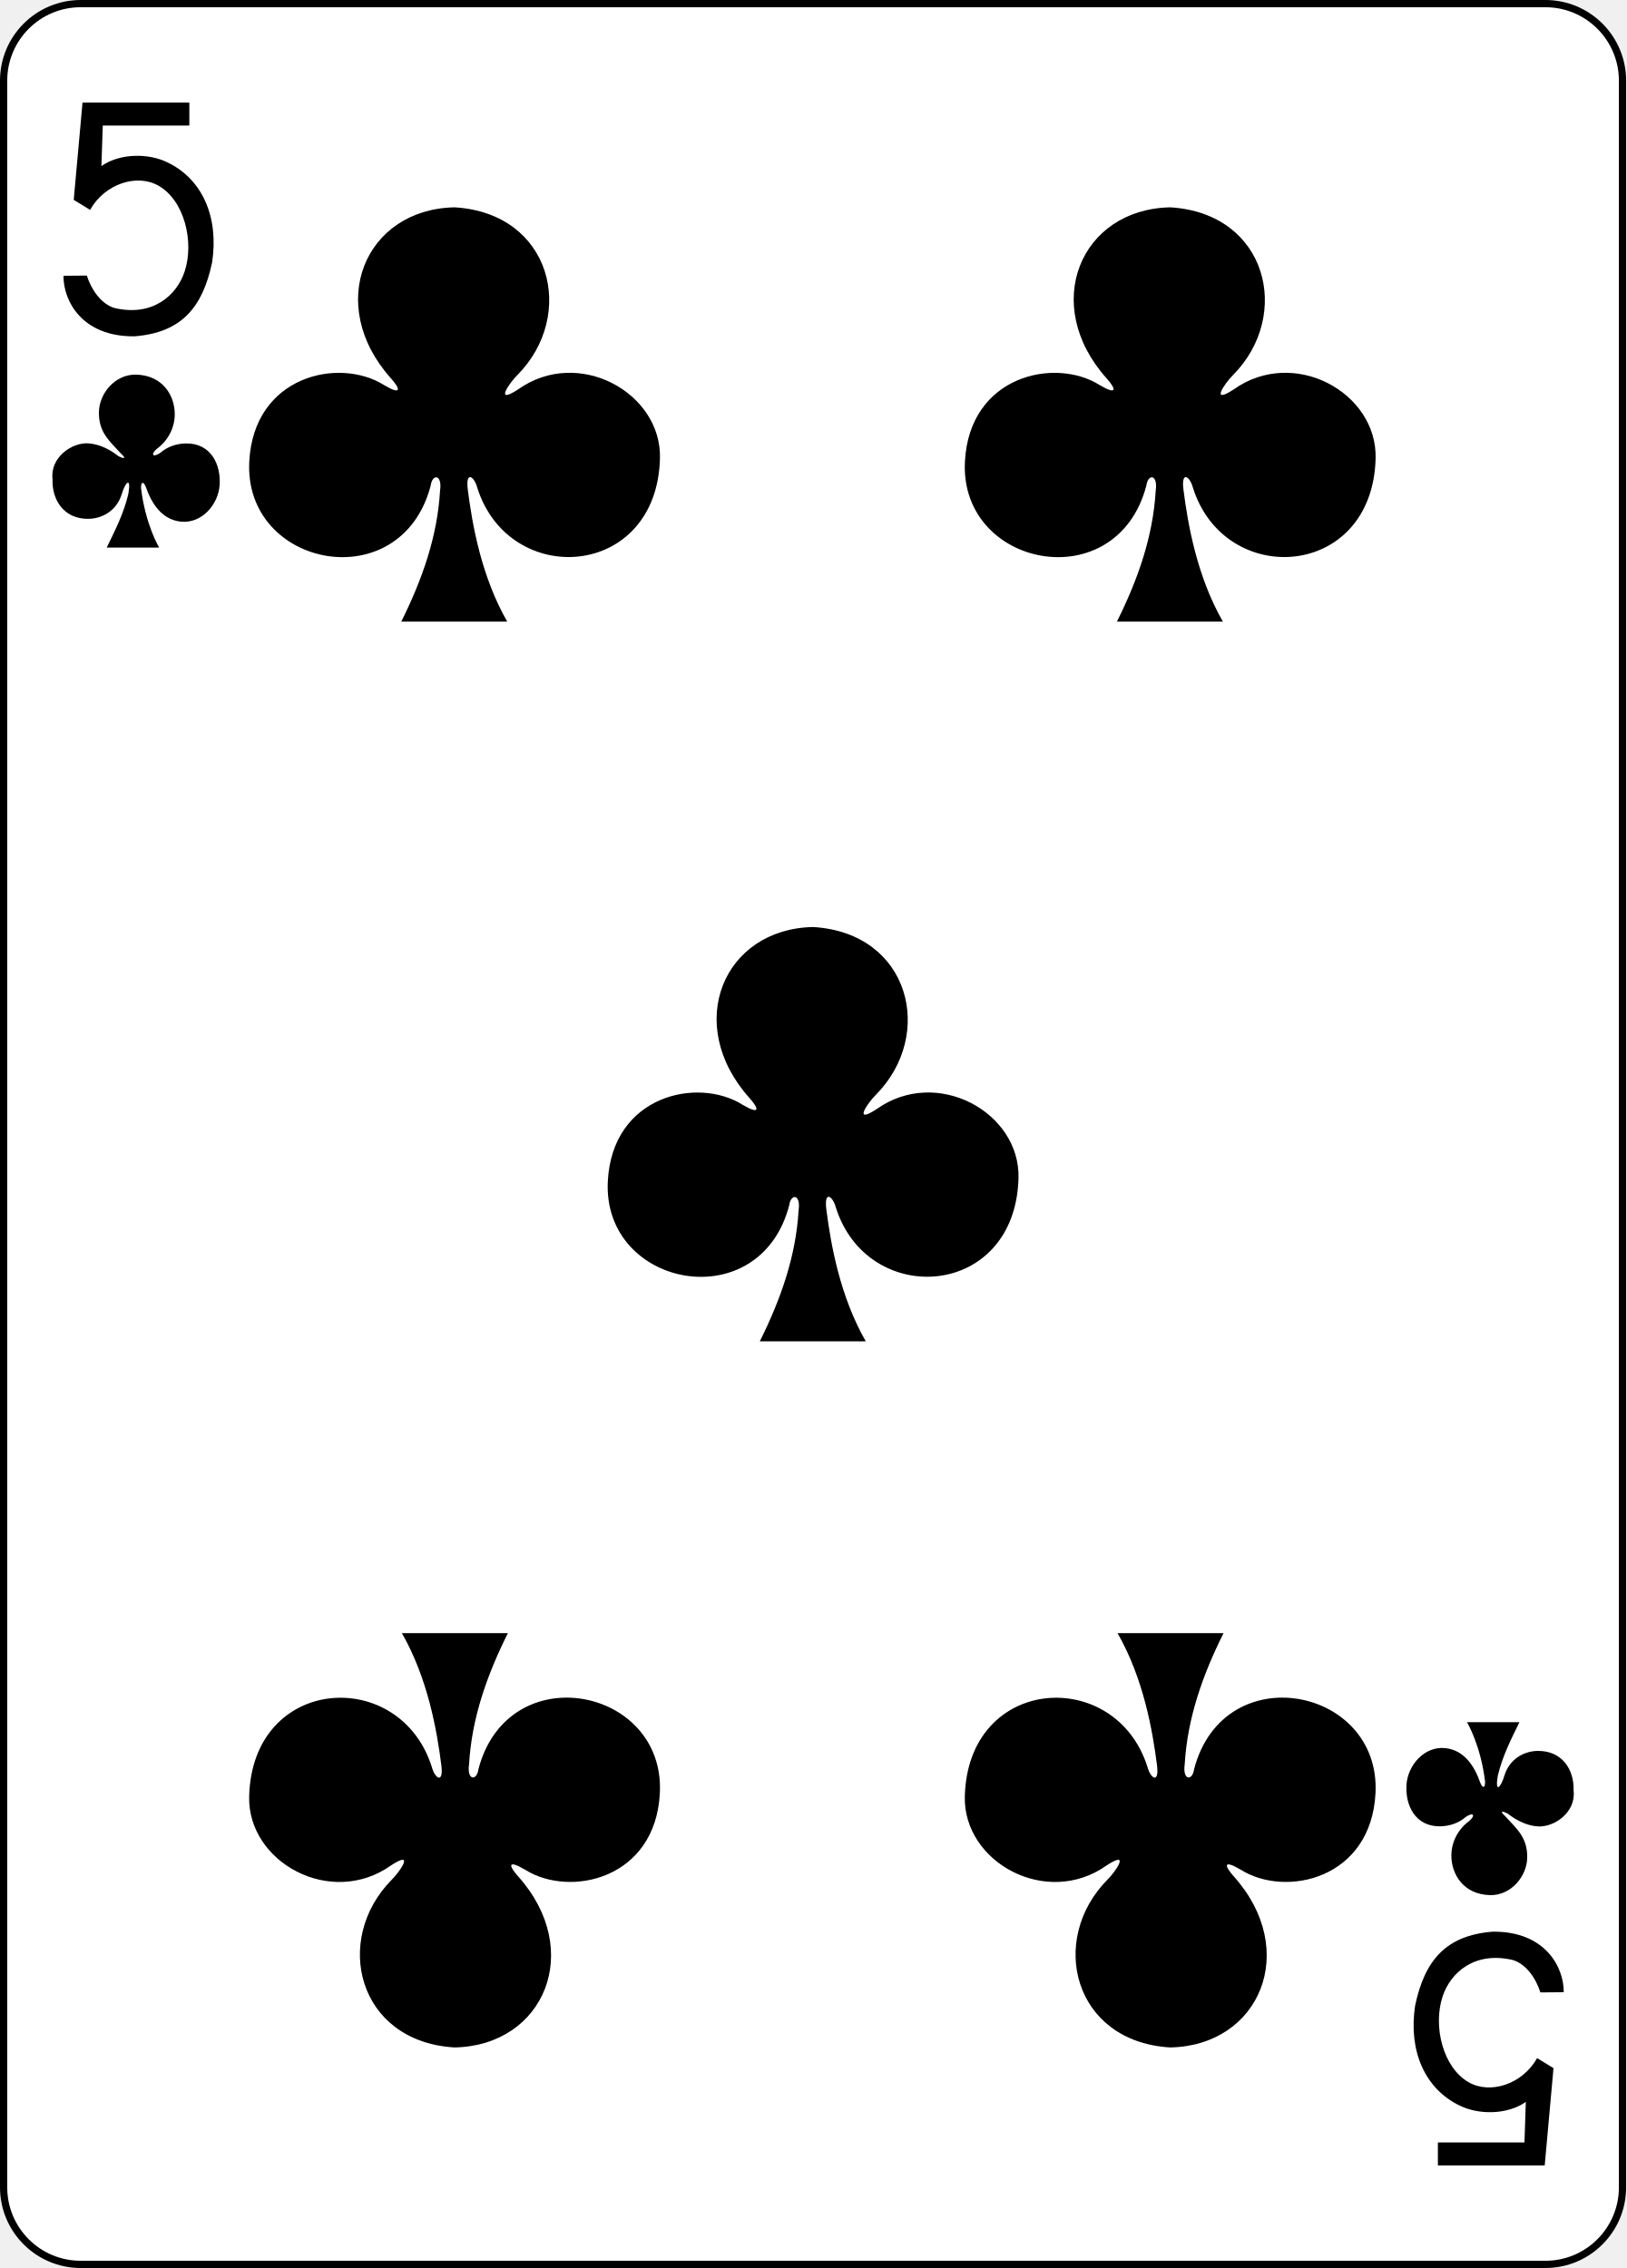
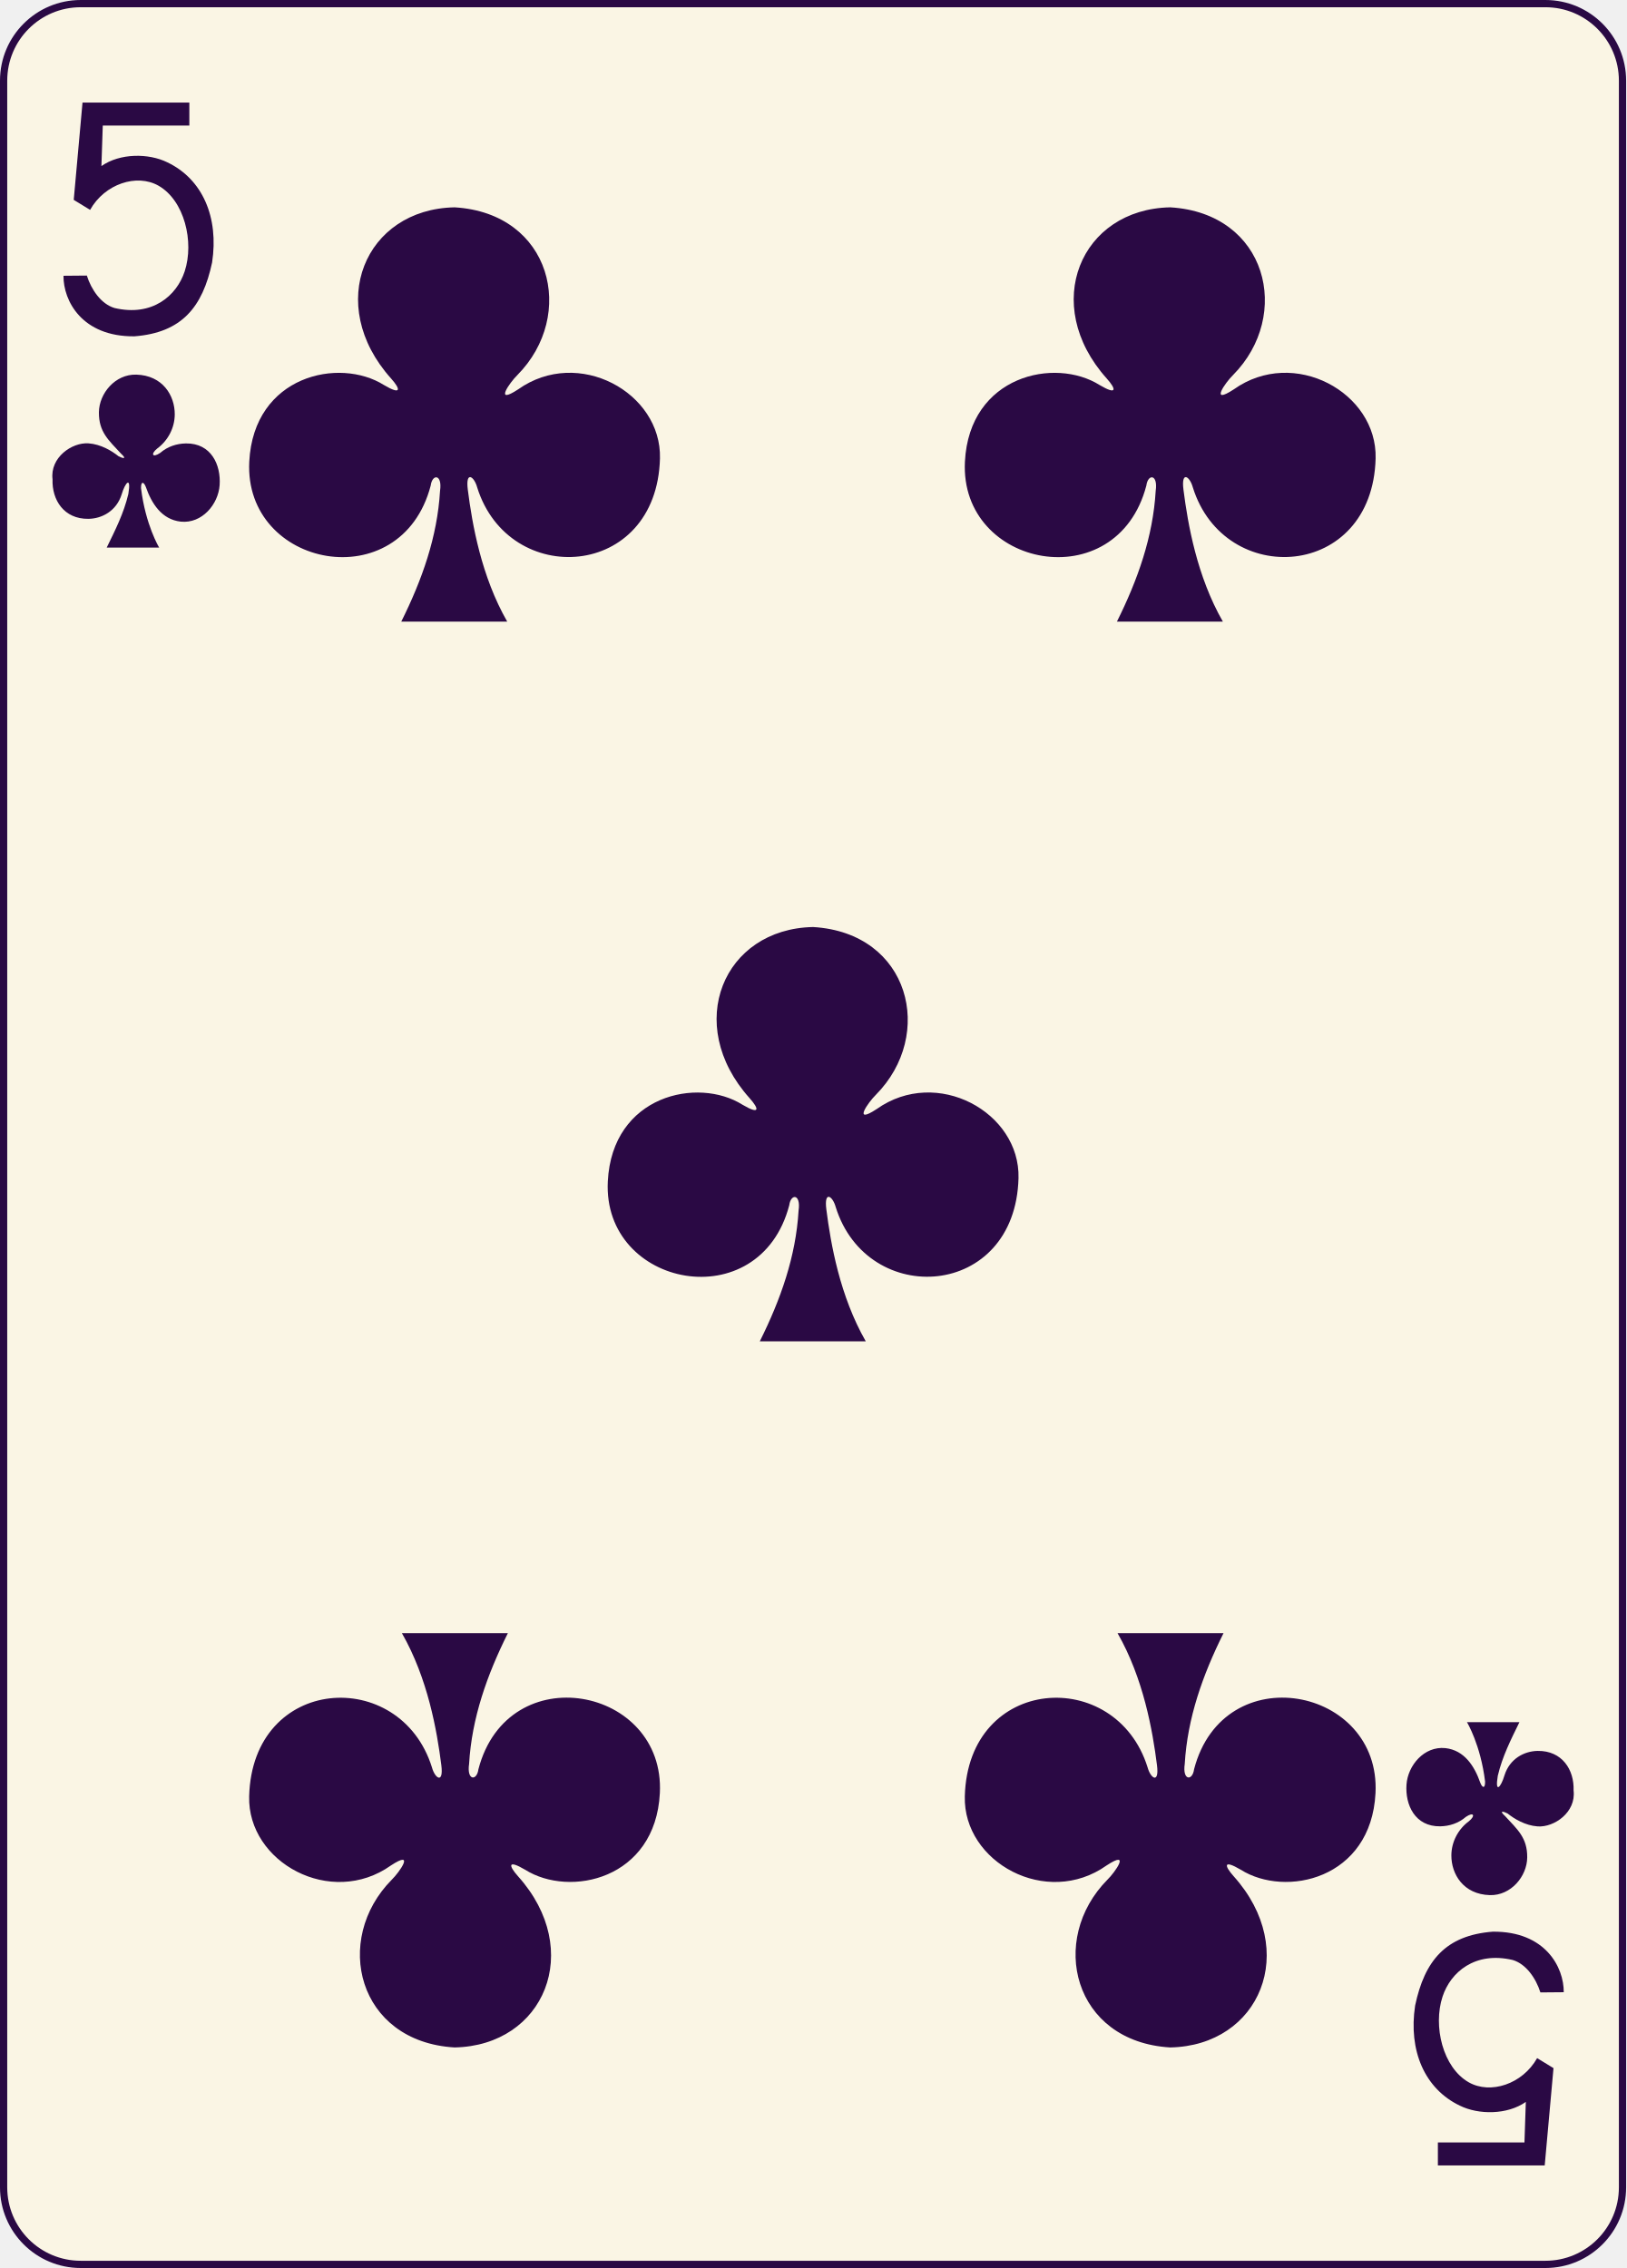
<svg xmlns="http://www.w3.org/2000/svg" width="224.225" height="312.808" id="svg4423" version="1.1">
  <defs id="defs4425" />
  <g id="layer1" transform="translate(-259.9347,-369.7772)">
    <g id="g6727" style="display:inline" transform="translate(-719.5523,936.4613)">
      <g style="display:inline" transform="translate(-887.6728,-844.3261)" id="g3749">
        <g id="g8378">
          <g transform="translate(-5059.956,3024.952)" style="display:inline" id="g8915-1">
-             <rect y="-2746.811" x="6927.614" height="311.811" width="223.228" id="rect6355-5" style="display:inline;fill:#ffffff;fill-opacity:1;stroke:#000000;stroke-width:0.997;stroke-miterlimit:4;stroke-dasharray:none;stroke-opacity:1" rx="10.63" ry="10.63" />
+             <rect y="-2746.811" x="6927.614" height="311.811" width="223.228" id="rect6355-5" style="display:inline;fill:#FAF5E4;fill-opacity:1;stroke:#2A0944;stroke-width:0.997;stroke-miterlimit:4;stroke-dasharray:none;stroke-opacity:1" rx="10.63" ry="10.63" />
            <g transform="matrix(0.3010621,0,0,0.3010621,5562.581,-1947.812)" id="g8601-2" />
          </g>
        </g>
        <g transform="translate(0.0761817,-4.359666e-5)" id="g6716">
-           <path style="display:inline;fill:#000000;fill-opacity:1" d="m 4561.226,-2529.25 10.696,-0.094 c 2.034,6.457 6.55,13.041 12.678,14.859 17.312,4.065 28.457,-5.605 32.128,-16.763 4.451,-13.531 -0.101,-32.536 -12.016,-39.287 -9.884,-5.599 -24.563,-0.877 -31.296,11.089 l -7.497,-4.583 4.024,-44.581 48.929,0 0,10.536 -39.652,0 -0.622,18.571 c 8.521,-5.986 21.65,-5.928 30.178,-1.727 16.159,7.702 23.663,25.22 20.518,45.873 -4.353,20.538 -13.942,32.175 -35.599,33.847 -24.064,0.208 -32.564,-16.336 -32.468,-27.739 z" id="path7106-7" transform="matrix(0.3010621,0,0,0.3010621,502.6251,1077.139)" />
-           <path id="path7122-6" d="m 5248.36,-1742.915 -10.696,0.094 c -2.034,-6.457 -6.55,-13.041 -12.678,-14.859 -17.312,-4.065 -28.457,5.605 -32.128,16.763 -4.451,13.531 0.101,32.536 12.016,39.287 9.884,5.599 24.563,0.877 31.296,-11.089 l 7.497,4.583 -4.024,44.582 -48.929,0 0,-10.536 39.652,0 0.622,-18.571 c -8.521,5.986 -21.65,5.928 -30.178,1.727 -16.159,-7.702 -23.663,-25.22 -20.518,-45.873 4.353,-20.538 13.942,-32.175 35.599,-33.847 24.064,-0.208 32.564,16.336 32.468,27.739 z" style="display:inline;fill:#000000;fill-opacity:1" transform="matrix(0.3010621,0,0,0.3010621,502.6251,1077.139)" />
-           <path style="display:inline;fill:#000000;fill-opacity:1" d="m 1971.851,462.642 c 2.879,-5.776 4.976,-11.701 5.348,-18.037 0.342,-2.332 -1.075,-2.371 -1.288,-0.729 -4.076,15.593 -25.763,11.37 -25.017,-3.297 0.605,-11.895 12.419,-14.454 18.582,-10.565 2.434,1.433 2.296,0.575 0.968,-0.912 -9.155,-10.211 -3.61,-23.362 8.761,-23.602 13.38,0.793 16.851,14.87 8.644,23.148 -1.021,0.995 -3.284,4.191 0.123,1.956 8.287,-5.888 19.787,0.443 19.553,9.521 -0.433,16.739 -20.839,17.987 -25.203,4.006 -0.42,-1.55 -1.629,-2.329 -1.295,0.304 0.605,4.767 1.857,11.953 5.437,18.206 z" id="path3245" />
-           <path id="path3247" d="m 2021.093,363.38 c 2.879,-5.776 4.976,-11.701 5.348,-18.037 0.342,-2.332 -1.075,-2.371 -1.288,-0.729 -4.076,15.593 -25.763,11.37 -25.017,-3.297 0.605,-11.895 12.419,-14.454 18.582,-10.565 2.434,1.433 2.296,0.575 0.968,-0.912 -9.155,-10.211 -3.61,-23.362 8.761,-23.602 13.38,0.793 16.851,14.87 8.644,23.148 -1.021,0.995 -3.284,4.191 0.123,1.956 8.287,-5.888 19.787,0.443 19.553,9.521 -0.433,16.739 -20.839,17.987 -25.203,4.006 -0.42,-1.55 -1.629,-2.329 -1.295,0.304 0.605,4.767 1.857,11.953 5.437,18.206 z" style="display:inline;fill:#000000;fill-opacity:1" />
-           <path style="display:inline;fill:#000000;fill-opacity:1" d="m 1922.412,363.38 c 2.879,-5.776 4.976,-11.701 5.348,-18.037 0.342,-2.332 -1.075,-2.371 -1.288,-0.729 -4.076,15.593 -25.763,11.37 -25.017,-3.297 0.605,-11.895 12.419,-14.454 18.582,-10.565 2.434,1.433 2.296,0.575 0.968,-0.912 -9.155,-10.211 -3.61,-23.362 8.761,-23.602 13.38,0.793 16.851,14.87 8.644,23.148 -1.021,0.995 -3.284,4.191 0.123,1.956 8.287,-5.888 19.787,0.443 19.553,9.521 -0.433,16.739 -20.839,17.987 -25.203,4.006 -0.42,-1.55 -1.629,-2.329 -1.295,0.304 0.605,4.767 1.857,11.953 5.437,18.206 z" id="path3249" />
-           <path id="path3397" d="m 2035.795,502.89 c -2.879,5.775 -4.976,11.701 -5.348,18.037 -0.342,2.332 1.075,2.371 1.288,0.729 4.076,-15.593 25.763,-11.37 25.017,3.296 -0.605,11.895 -12.419,14.454 -18.582,10.565 -2.434,-1.433 -2.296,-0.575 -0.968,0.912 9.155,10.211 3.61,23.362 -8.761,23.602 -13.38,-0.793 -16.851,-14.87 -8.644,-23.148 1.021,-0.995 3.284,-4.191 -0.123,-1.956 -8.287,5.888 -19.787,-0.443 -19.553,-9.521 0.433,-16.739 20.839,-17.987 25.203,-4.006 0.42,1.55 1.629,2.329 1.295,-0.304 -0.605,-4.767 -1.857,-11.953 -5.437,-18.206 z" style="display:inline;fill:#000000;fill-opacity:1" />
-           <path style="display:inline;fill:#000000;fill-opacity:1" d="m 1937.114,502.89 c -2.879,5.775 -4.976,11.701 -5.348,18.037 -0.342,2.332 1.075,2.371 1.288,0.729 4.076,-15.593 25.763,-11.37 25.017,3.296 -0.605,11.895 -12.419,14.454 -18.582,10.565 -2.434,-1.433 -2.296,-0.575 -0.968,0.912 9.155,10.211 3.61,23.362 -8.761,23.602 -13.38,-0.793 -16.851,-14.87 -8.644,-23.148 1.021,-0.995 3.284,-4.191 -0.123,-1.956 -8.287,5.888 -19.787,-0.443 -19.553,-9.521 0.433,-16.739 20.839,-17.987 25.203,-4.006 0.42,1.55 1.629,2.329 1.295,-0.304 -0.605,-4.767 -1.857,-11.953 -5.437,-18.206 z" id="path3399" />
-           <path style="display:inline;fill:#000000;fill-opacity:1" d="m 1881.798,353.165 c 1.192,-2.445 2.352,-4.721 2.984,-7.401 0.419,-2.528 -0.438,-1.589 -0.925,0.068 -0.721,2.297 -2.723,3.344 -4.58,3.369 -3.371,0.045 -5.053,-2.604 -4.948,-5.454 -0.368,-2.999 2.671,-5.12 4.962,-4.957 1.722,0.123 3.224,1.052 4.133,1.775 0.596,0.315 1.234,0.455 0.345,-0.358 -1.678,-1.833 -3.077,-2.964 -3.046,-5.711 0.029,-2.579 2.233,-5.268 5.155,-5.184 3.651,0.105 5.312,2.89 5.303,5.481 -0.01,1.888 -0.954,3.626 -2.411,4.703 -0.944,0.766 -0.679,1.34 0.398,0.615 1.035,-0.892 2.267,-1.283 3.545,-1.31 3.49,-0.055 4.855,2.961 4.655,5.764 -0.187,2.626 -2.423,5.328 -5.369,5.022 -2.631,-0.301 -4.013,-2.51 -4.805,-4.777 -0.262,-0.695 -0.676,-0.883 -0.664,0.153 0.608,5.057 2.492,8.204 2.505,8.202 z" id="path3460" />
-           <path style="display:inline;fill:#000000;fill-opacity:1" d="m 2076.595,515.168 c -1.192,2.445 -2.352,4.721 -2.984,7.401 -0.419,2.528 0.438,1.589 0.925,-0.068 0.721,-2.297 2.723,-3.344 4.58,-3.369 3.371,-0.045 5.053,2.604 4.948,5.454 0.368,2.999 -2.671,5.12 -4.962,4.957 -1.722,-0.123 -3.224,-1.052 -4.133,-1.775 -0.596,-0.315 -1.234,-0.455 -0.345,0.358 1.678,1.833 3.077,2.964 3.046,5.711 -0.029,2.579 -2.233,5.268 -5.155,5.184 -3.651,-0.105 -5.312,-2.89 -5.303,-5.481 0.01,-1.888 0.954,-3.626 2.411,-4.703 0.944,-0.766 0.679,-1.34 -0.398,-0.615 -1.035,0.892 -2.267,1.283 -3.545,1.31 -3.49,0.055 -4.855,-2.961 -4.655,-5.764 0.187,-2.626 2.423,-5.328 5.369,-5.022 2.631,0.301 4.013,2.51 4.805,4.777 0.262,0.695 0.676,0.883 0.664,-0.153 -0.608,-5.057 -2.492,-8.204 -2.505,-8.202 z" id="path3480" />
+           <path style="display:inline;fill:#2A0944;fill-opacity:1" d="m 4561.226,-2529.25 10.696,-0.094 c 2.034,6.457 6.55,13.041 12.678,14.859 17.312,4.065 28.457,-5.605 32.128,-16.763 4.451,-13.531 -0.101,-32.536 -12.016,-39.287 -9.884,-5.599 -24.563,-0.877 -31.296,11.089 l -7.497,-4.583 4.024,-44.581 48.929,0 0,10.536 -39.652,0 -0.622,18.571 c 8.521,-5.986 21.65,-5.928 30.178,-1.727 16.159,7.702 23.663,25.22 20.518,45.873 -4.353,20.538 -13.942,32.175 -35.599,33.847 -24.064,0.208 -32.564,-16.336 -32.468,-27.739 z" id="path7106-7" transform="matrix(0.3010621,0,0,0.3010621,502.6251,1077.139)" />
+           <path id="path7122-6" d="m 5248.36,-1742.915 -10.696,0.094 c -2.034,-6.457 -6.55,-13.041 -12.678,-14.859 -17.312,-4.065 -28.457,5.605 -32.128,16.763 -4.451,13.531 0.101,32.536 12.016,39.287 9.884,5.599 24.563,0.877 31.296,-11.089 l 7.497,4.583 -4.024,44.582 -48.929,0 0,-10.536 39.652,0 0.622,-18.571 c -8.521,5.986 -21.65,5.928 -30.178,1.727 -16.159,-7.702 -23.663,-25.22 -20.518,-45.873 4.353,-20.538 13.942,-32.175 35.599,-33.847 24.064,-0.208 32.564,16.336 32.468,27.739 z" style="display:inline;fill:#2A0944;fill-opacity:1" transform="matrix(0.3010621,0,0,0.3010621,502.6251,1077.139)" />
+           <path style="display:inline;fill:#2A0944;fill-opacity:1" d="m 1971.851,462.642 c 2.879,-5.776 4.976,-11.701 5.348,-18.037 0.342,-2.332 -1.075,-2.371 -1.288,-0.729 -4.076,15.593 -25.763,11.37 -25.017,-3.297 0.605,-11.895 12.419,-14.454 18.582,-10.565 2.434,1.433 2.296,0.575 0.968,-0.912 -9.155,-10.211 -3.61,-23.362 8.761,-23.602 13.38,0.793 16.851,14.87 8.644,23.148 -1.021,0.995 -3.284,4.191 0.123,1.956 8.287,-5.888 19.787,0.443 19.553,9.521 -0.433,16.739 -20.839,17.987 -25.203,4.006 -0.42,-1.55 -1.629,-2.329 -1.295,0.304 0.605,4.767 1.857,11.953 5.437,18.206 z" id="path3245" />
+           <path id="path3247" d="m 2021.093,363.38 c 2.879,-5.776 4.976,-11.701 5.348,-18.037 0.342,-2.332 -1.075,-2.371 -1.288,-0.729 -4.076,15.593 -25.763,11.37 -25.017,-3.297 0.605,-11.895 12.419,-14.454 18.582,-10.565 2.434,1.433 2.296,0.575 0.968,-0.912 -9.155,-10.211 -3.61,-23.362 8.761,-23.602 13.38,0.793 16.851,14.87 8.644,23.148 -1.021,0.995 -3.284,4.191 0.123,1.956 8.287,-5.888 19.787,0.443 19.553,9.521 -0.433,16.739 -20.839,17.987 -25.203,4.006 -0.42,-1.55 -1.629,-2.329 -1.295,0.304 0.605,4.767 1.857,11.953 5.437,18.206 z" style="display:inline;fill:#2A0944;fill-opacity:1" />
+           <path style="display:inline;fill:#2A0944;fill-opacity:1" d="m 1922.412,363.38 c 2.879,-5.776 4.976,-11.701 5.348,-18.037 0.342,-2.332 -1.075,-2.371 -1.288,-0.729 -4.076,15.593 -25.763,11.37 -25.017,-3.297 0.605,-11.895 12.419,-14.454 18.582,-10.565 2.434,1.433 2.296,0.575 0.968,-0.912 -9.155,-10.211 -3.61,-23.362 8.761,-23.602 13.38,0.793 16.851,14.87 8.644,23.148 -1.021,0.995 -3.284,4.191 0.123,1.956 8.287,-5.888 19.787,0.443 19.553,9.521 -0.433,16.739 -20.839,17.987 -25.203,4.006 -0.42,-1.55 -1.629,-2.329 -1.295,0.304 0.605,4.767 1.857,11.953 5.437,18.206 z" id="path3249" />
+           <path id="path3397" d="m 2035.795,502.89 c -2.879,5.775 -4.976,11.701 -5.348,18.037 -0.342,2.332 1.075,2.371 1.288,0.729 4.076,-15.593 25.763,-11.37 25.017,3.296 -0.605,11.895 -12.419,14.454 -18.582,10.565 -2.434,-1.433 -2.296,-0.575 -0.968,0.912 9.155,10.211 3.61,23.362 -8.761,23.602 -13.38,-0.793 -16.851,-14.87 -8.644,-23.148 1.021,-0.995 3.284,-4.191 -0.123,-1.956 -8.287,5.888 -19.787,-0.443 -19.553,-9.521 0.433,-16.739 20.839,-17.987 25.203,-4.006 0.42,1.55 1.629,2.329 1.295,-0.304 -0.605,-4.767 -1.857,-11.953 -5.437,-18.206 z" style="display:inline;fill:#2A0944;fill-opacity:1" />
+           <path style="display:inline;fill:#2A0944;fill-opacity:1" d="m 1937.114,502.89 c -2.879,5.775 -4.976,11.701 -5.348,18.037 -0.342,2.332 1.075,2.371 1.288,0.729 4.076,-15.593 25.763,-11.37 25.017,3.296 -0.605,11.895 -12.419,14.454 -18.582,10.565 -2.434,-1.433 -2.296,-0.575 -0.968,0.912 9.155,10.211 3.61,23.362 -8.761,23.602 -13.38,-0.793 -16.851,-14.87 -8.644,-23.148 1.021,-0.995 3.284,-4.191 -0.123,-1.956 -8.287,5.888 -19.787,-0.443 -19.553,-9.521 0.433,-16.739 20.839,-17.987 25.203,-4.006 0.42,1.55 1.629,2.329 1.295,-0.304 -0.605,-4.767 -1.857,-11.953 -5.437,-18.206 z" id="path3399" />
+           <path style="display:inline;fill:#2A0944;fill-opacity:1" d="m 1881.798,353.165 c 1.192,-2.445 2.352,-4.721 2.984,-7.401 0.419,-2.528 -0.438,-1.589 -0.925,0.068 -0.721,2.297 -2.723,3.344 -4.58,3.369 -3.371,0.045 -5.053,-2.604 -4.948,-5.454 -0.368,-2.999 2.671,-5.12 4.962,-4.957 1.722,0.123 3.224,1.052 4.133,1.775 0.596,0.315 1.234,0.455 0.345,-0.358 -1.678,-1.833 -3.077,-2.964 -3.046,-5.711 0.029,-2.579 2.233,-5.268 5.155,-5.184 3.651,0.105 5.312,2.89 5.303,5.481 -0.01,1.888 -0.954,3.626 -2.411,4.703 -0.944,0.766 -0.679,1.34 0.398,0.615 1.035,-0.892 2.267,-1.283 3.545,-1.31 3.49,-0.055 4.855,2.961 4.655,5.764 -0.187,2.626 -2.423,5.328 -5.369,5.022 -2.631,-0.301 -4.013,-2.51 -4.805,-4.777 -0.262,-0.695 -0.676,-0.883 -0.664,0.153 0.608,5.057 2.492,8.204 2.505,8.202 z" id="path3460" />
+           <path style="display:inline;fill:#2A0944;fill-opacity:1" d="m 2076.595,515.168 c -1.192,2.445 -2.352,4.721 -2.984,7.401 -0.419,2.528 0.438,1.589 0.925,-0.068 0.721,-2.297 2.723,-3.344 4.58,-3.369 3.371,-0.045 5.053,2.604 4.948,5.454 0.368,2.999 -2.671,5.12 -4.962,4.957 -1.722,-0.123 -3.224,-1.052 -4.133,-1.775 -0.596,-0.315 -1.234,-0.455 -0.345,0.358 1.678,1.833 3.077,2.964 3.046,5.711 -0.029,2.579 -2.233,5.268 -5.155,5.184 -3.651,-0.105 -5.312,-2.89 -5.303,-5.481 0.01,-1.888 0.954,-3.626 2.411,-4.703 0.944,-0.766 0.679,-1.34 -0.398,-0.615 -1.035,0.892 -2.267,1.283 -3.545,1.31 -3.49,0.055 -4.855,-2.961 -4.655,-5.764 0.187,-2.626 2.423,-5.328 5.369,-5.022 2.631,0.301 4.013,2.51 4.805,4.777 0.262,0.695 0.676,0.883 0.664,-0.153 -0.608,-5.057 -2.492,-8.204 -2.505,-8.202 z" id="path3480" />
        </g>
      </g>
    </g>
  </g>
</svg>
